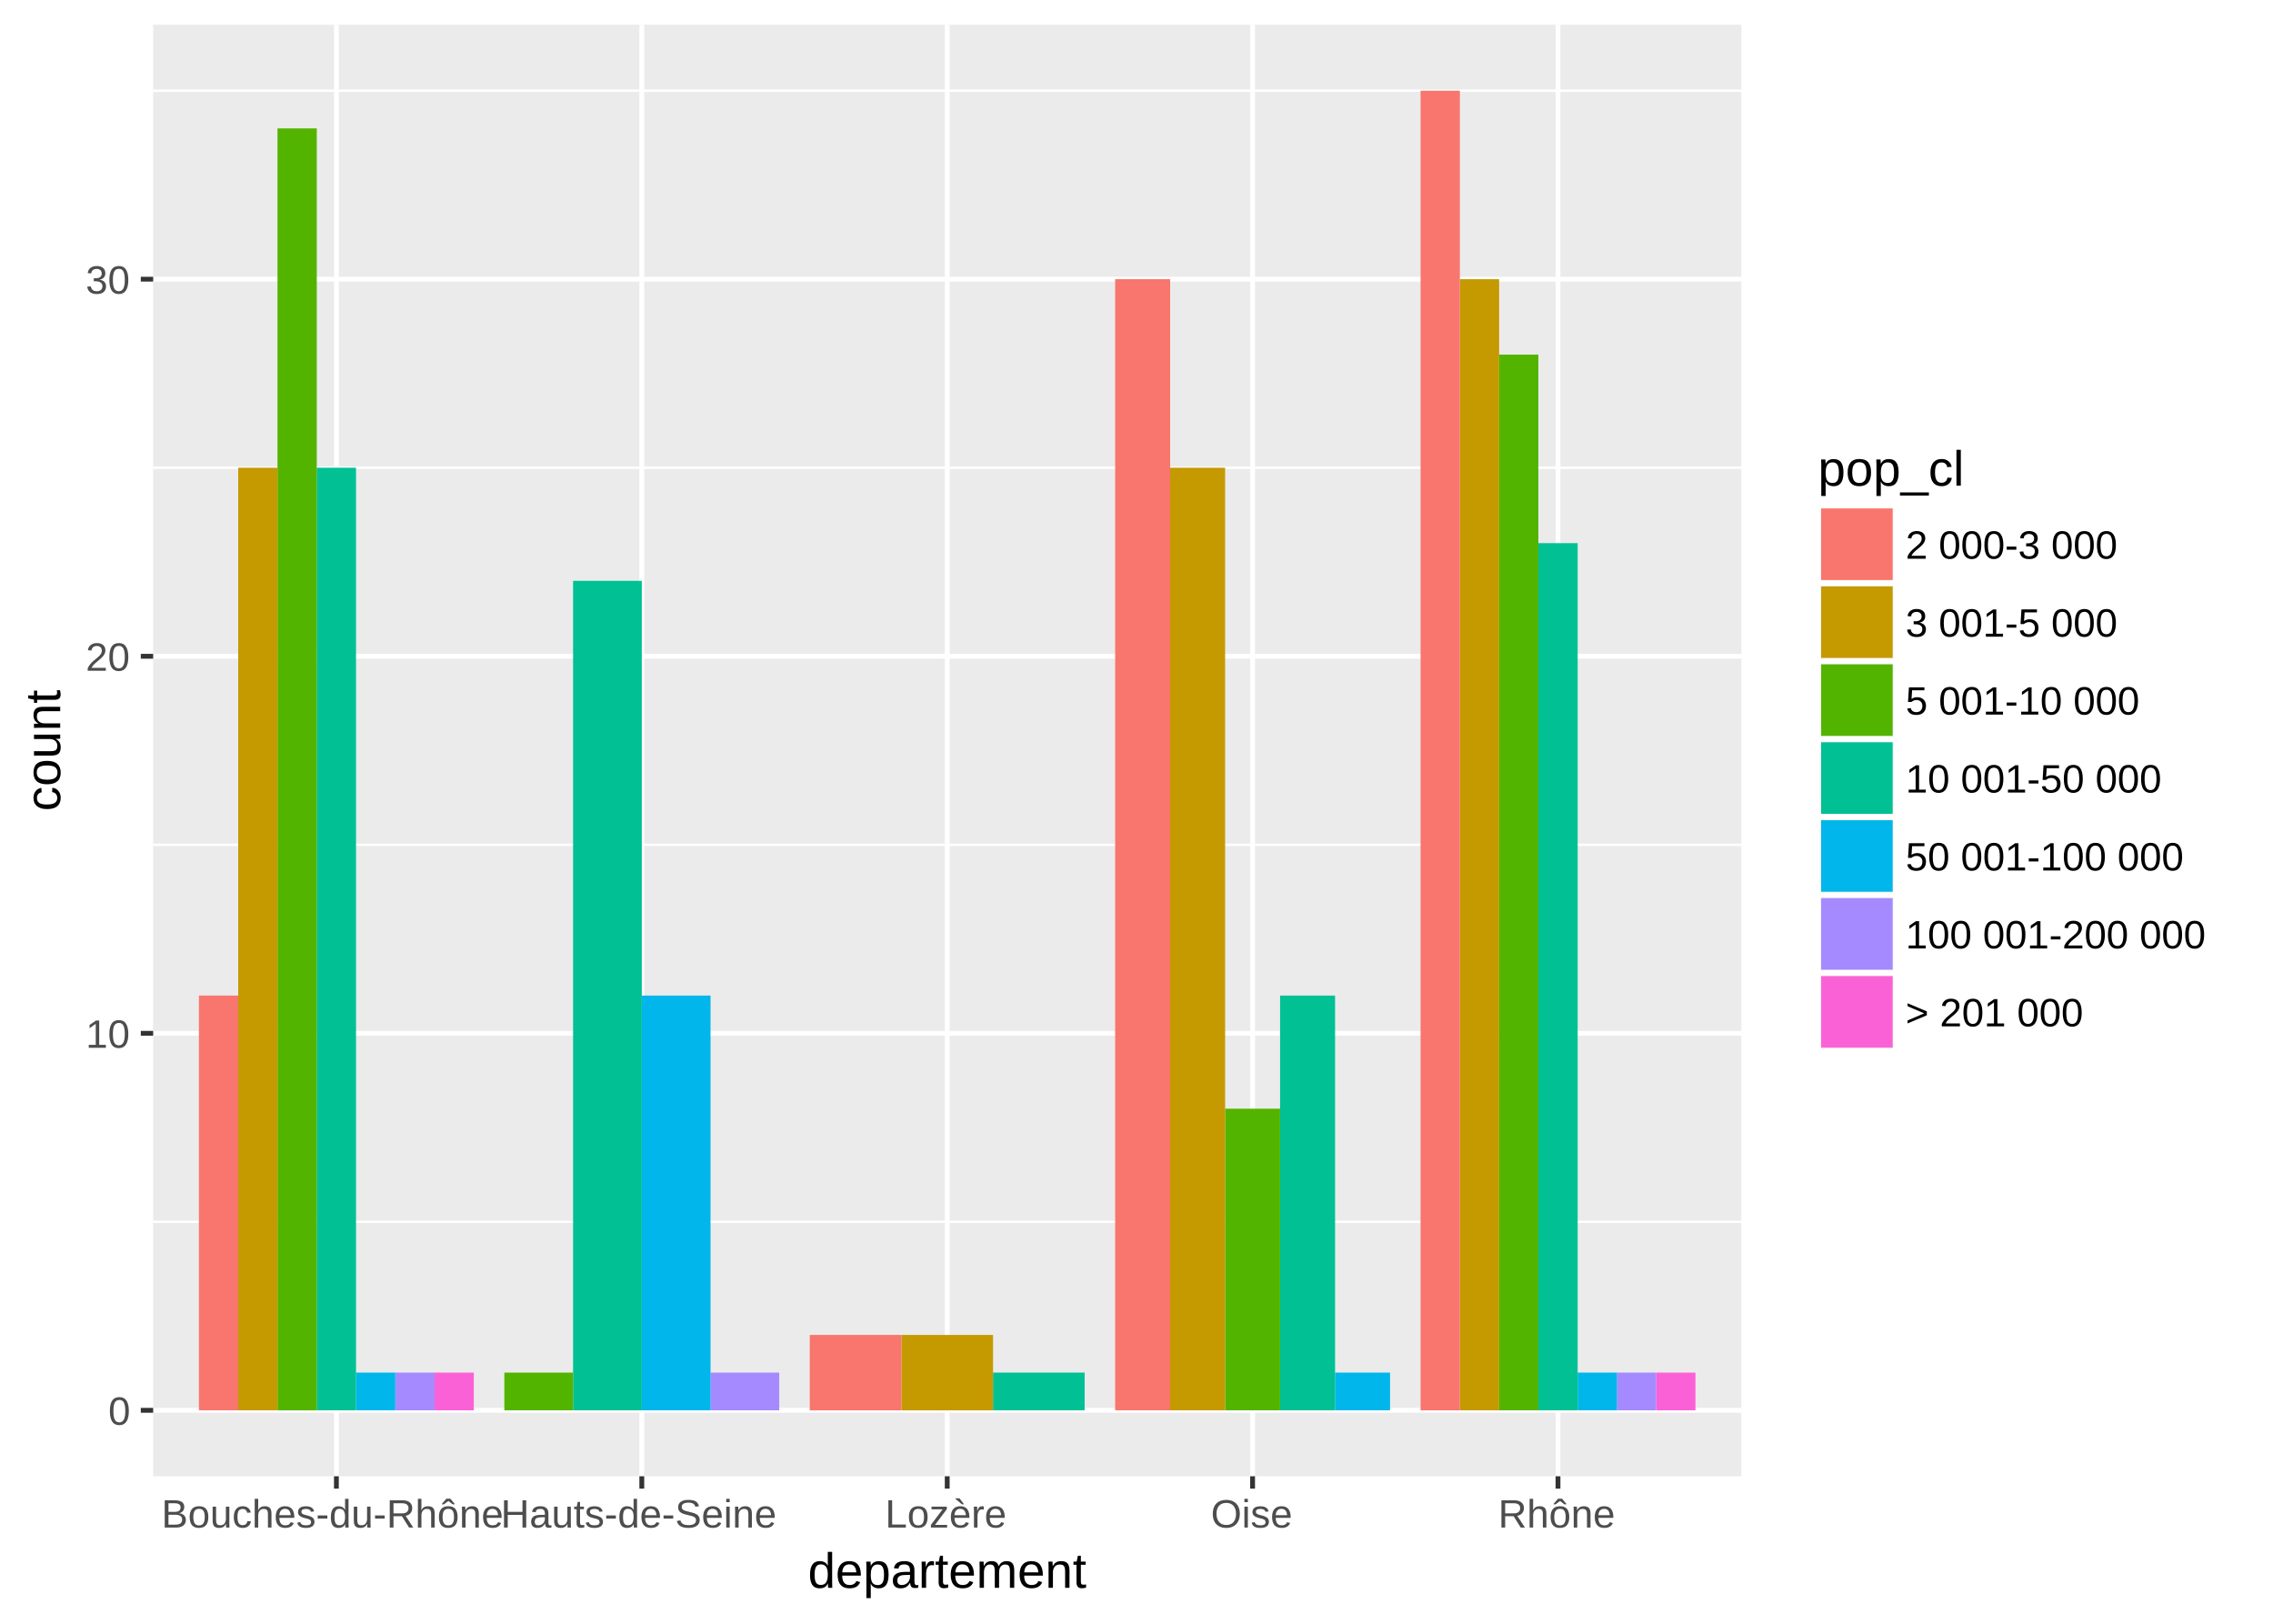
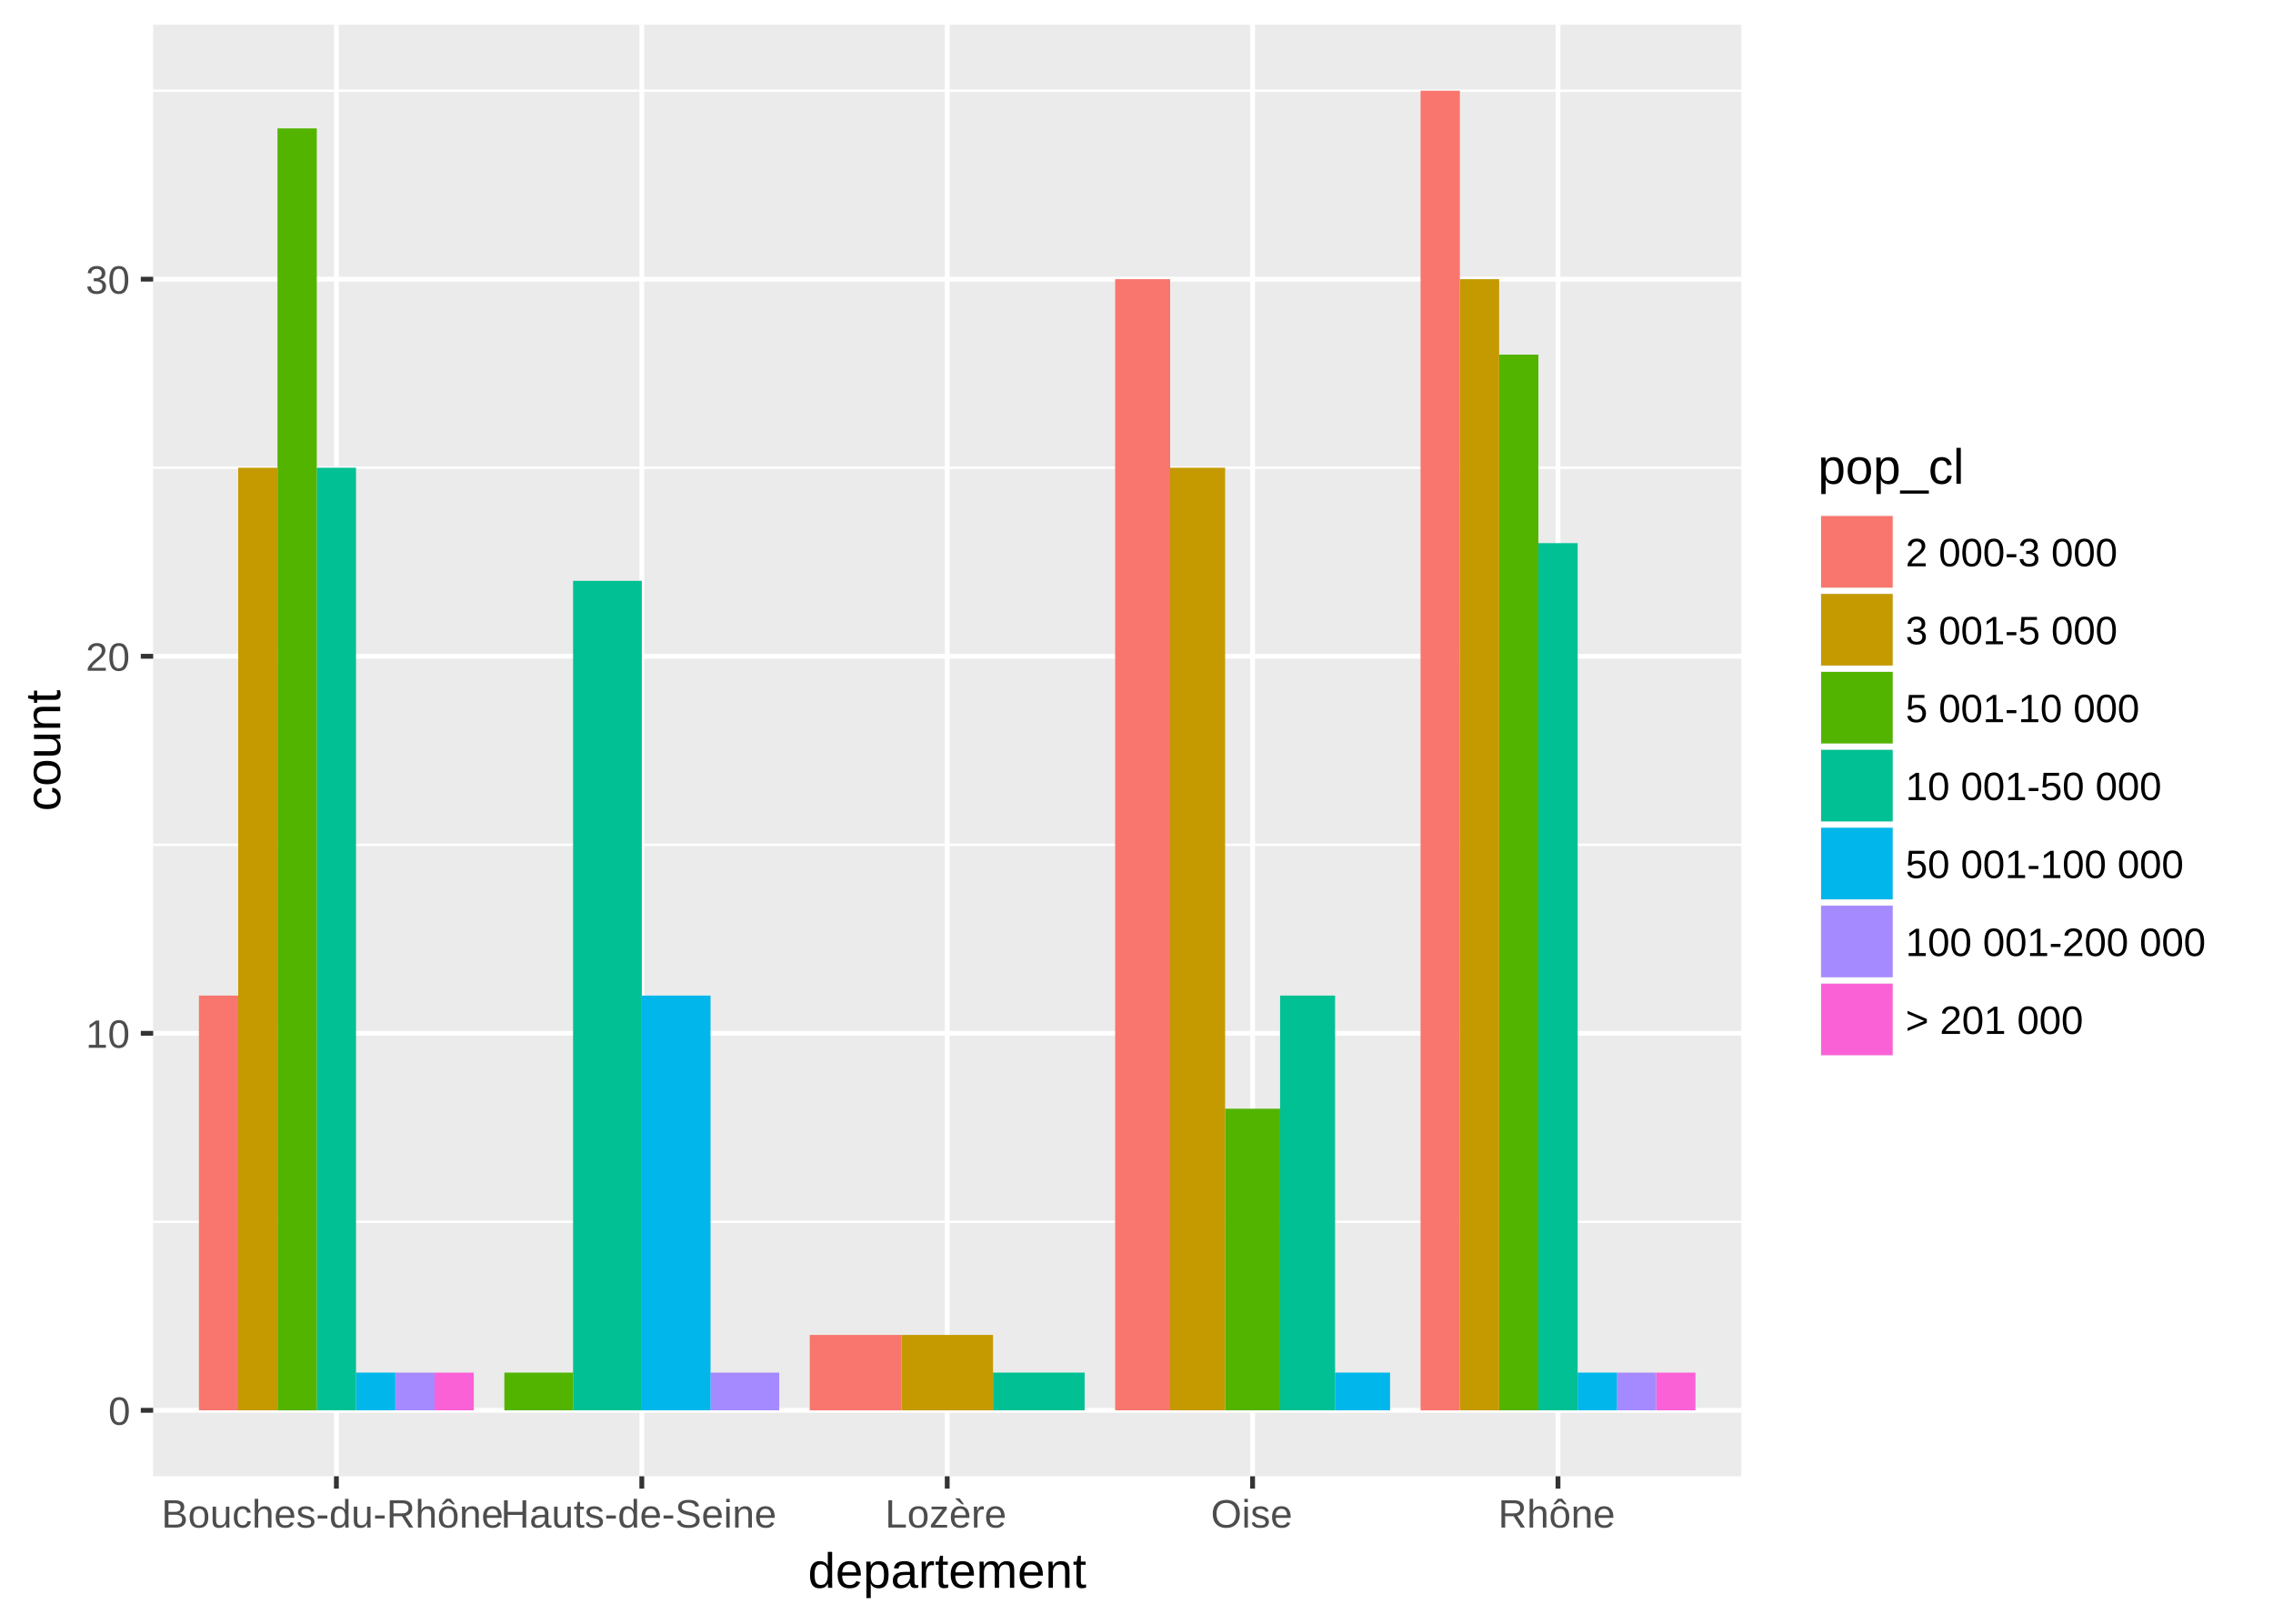
<svg xmlns="http://www.w3.org/2000/svg" viewBox="0 0 504.00 360.00">
  <defs>
    <style type="text/css">
    line, polyline, path, rect, circle {
      fill: none;
      stroke: #000000;
      stroke-linecap: round;
      stroke-linejoin: round;
      stroke-miterlimit: 10.00;
    }
  </style>
  </defs>
  <rect width="100%" height="100%" style="stroke: none; fill: #FFFFFF;" />
  <rect x="0.00" y="0.00" width="504.00" height="360.00" style="stroke-width: 1.07; stroke: #FFFFFF; fill: #FFFFFF;" />
  <defs>
    <clipPath id="cpMzMuOTU2MnwzODYuMDk1fDMyNy4zMTN8NS40Nzk0NQ==">
      <rect x="33.96" y="5.48" width="352.14" height="321.83" />
    </clipPath>
  </defs>
  <rect x="33.96" y="5.48" width="352.14" height="321.83" style="stroke-width: 1.07; stroke: none; fill: #EBEBEB;" clip-path="url(#cpMzMuOTU2MnwzODYuMDk1fDMyNy4zMTN8NS40Nzk0NQ==)" />
  <polyline points="33.96,270.89 386.10,270.89 " style="stroke-width: 0.53; stroke: #FFFFFF; stroke-linecap: butt;" clip-path="url(#cpMzMuOTU2MnwzODYuMDk1fDMyNy4zMTN8NS40Nzk0NQ==)" />
  <polyline points="33.96,187.29 386.10,187.29 " style="stroke-width: 0.53; stroke: #FFFFFF; stroke-linecap: butt;" clip-path="url(#cpMzMuOTU2MnwzODYuMDk1fDMyNy4zMTN8NS40Nzk0NQ==)" />
  <polyline points="33.96,103.70 386.10,103.70 " style="stroke-width: 0.53; stroke: #FFFFFF; stroke-linecap: butt;" clip-path="url(#cpMzMuOTU2MnwzODYuMDk1fDMyNy4zMTN8NS40Nzk0NQ==)" />
  <polyline points="33.96,20.11 386.10,20.11 " style="stroke-width: 0.53; stroke: #FFFFFF; stroke-linecap: butt;" clip-path="url(#cpMzMuOTU2MnwzODYuMDk1fDMyNy4zMTN8NS40Nzk0NQ==)" />
  <polyline points="33.96,312.68 386.10,312.68 " style="stroke-width: 1.07; stroke: #FFFFFF; stroke-linecap: butt;" clip-path="url(#cpMzMuOTU2MnwzODYuMDk1fDMyNy4zMTN8NS40Nzk0NQ==)" />
  <polyline points="33.96,229.09 386.10,229.09 " style="stroke-width: 1.07; stroke: #FFFFFF; stroke-linecap: butt;" clip-path="url(#cpMzMuOTU2MnwzODYuMDk1fDMyNy4zMTN8NS40Nzk0NQ==)" />
  <polyline points="33.96,145.50 386.10,145.50 " style="stroke-width: 1.07; stroke: #FFFFFF; stroke-linecap: butt;" clip-path="url(#cpMzMuOTU2MnwzODYuMDk1fDMyNy4zMTN8NS40Nzk0NQ==)" />
  <polyline points="33.96,61.90 386.10,61.90 " style="stroke-width: 1.07; stroke: #FFFFFF; stroke-linecap: butt;" clip-path="url(#cpMzMuOTU2MnwzODYuMDk1fDMyNy4zMTN8NS40Nzk0NQ==)" />
  <polyline points="74.59,327.31 74.59,5.48 " style="stroke-width: 1.07; stroke: #FFFFFF; stroke-linecap: butt;" clip-path="url(#cpMzMuOTU2MnwzODYuMDk1fDMyNy4zMTN8NS40Nzk0NQ==)" />
  <polyline points="142.31,327.31 142.31,5.48 " style="stroke-width: 1.07; stroke: #FFFFFF; stroke-linecap: butt;" clip-path="url(#cpMzMuOTU2MnwzODYuMDk1fDMyNy4zMTN8NS40Nzk0NQ==)" />
  <polyline points="210.03,327.31 210.03,5.48 " style="stroke-width: 1.07; stroke: #FFFFFF; stroke-linecap: butt;" clip-path="url(#cpMzMuOTU2MnwzODYuMDk1fDMyNy4zMTN8NS40Nzk0NQ==)" />
  <polyline points="277.74,327.31 277.74,5.48 " style="stroke-width: 1.07; stroke: #FFFFFF; stroke-linecap: butt;" clip-path="url(#cpMzMuOTU2MnwzODYuMDk1fDMyNy4zMTN8NS40Nzk0NQ==)" />
  <polyline points="345.46,327.31 345.46,5.48 " style="stroke-width: 1.07; stroke: #FFFFFF; stroke-linecap: butt;" clip-path="url(#cpMzMuOTU2MnwzODYuMDk1fDMyNy4zMTN8NS40Nzk0NQ==)" />
  <rect x="96.35" y="304.32" width="8.71" height="8.36" style="stroke-width: 1.07; stroke: none; stroke-linecap: butt; fill: #FB61D7;" clip-path="url(#cpMzMuOTU2MnwzODYuMDk1fDMyNy4zMTN8NS40Nzk0NQ==)" />
  <rect x="87.65" y="304.32" width="8.71" height="8.36" style="stroke-width: 1.07; stroke: none; stroke-linecap: butt; fill: #A58AFF;" clip-path="url(#cpMzMuOTU2MnwzODYuMDk1fDMyNy4zMTN8NS40Nzk0NQ==)" />
  <rect x="78.94" y="304.32" width="8.71" height="8.36" style="stroke-width: 1.07; stroke: none; stroke-linecap: butt; fill: #00B6EB;" clip-path="url(#cpMzMuOTU2MnwzODYuMDk1fDMyNy4zMTN8NS40Nzk0NQ==)" />
  <rect x="70.23" y="103.70" width="8.71" height="208.98" style="stroke-width: 1.07; stroke: none; stroke-linecap: butt; fill: #00C094;" clip-path="url(#cpMzMuOTU2MnwzODYuMDk1fDMyNy4zMTN8NS40Nzk0NQ==)" />
  <rect x="61.53" y="28.47" width="8.71" height="284.22" style="stroke-width: 1.07; stroke: none; stroke-linecap: butt; fill: #53B400;" clip-path="url(#cpMzMuOTU2MnwzODYuMDk1fDMyNy4zMTN8NS40Nzk0NQ==)" />
  <rect x="52.82" y="103.70" width="8.71" height="208.98" style="stroke-width: 1.07; stroke: none; stroke-linecap: butt; fill: #C49A00;" clip-path="url(#cpMzMuOTU2MnwzODYuMDk1fDMyNy4zMTN8NS40Nzk0NQ==)" />
  <rect x="44.11" y="220.73" width="8.71" height="91.95" style="stroke-width: 1.07; stroke: none; stroke-linecap: butt; fill: #F8766D;" clip-path="url(#cpMzMuOTU2MnwzODYuMDk1fDMyNy4zMTN8NS40Nzk0NQ==)" />
  <rect x="157.54" y="304.32" width="15.24" height="8.36" style="stroke-width: 1.07; stroke: none; stroke-linecap: butt; fill: #A58AFF;" clip-path="url(#cpMzMuOTU2MnwzODYuMDk1fDMyNy4zMTN8NS40Nzk0NQ==)" />
  <rect x="142.31" y="220.73" width="15.24" height="91.95" style="stroke-width: 1.07; stroke: none; stroke-linecap: butt; fill: #00B6EB;" clip-path="url(#cpMzMuOTU2MnwzODYuMDk1fDMyNy4zMTN8NS40Nzk0NQ==)" />
  <rect x="127.07" y="128.78" width="15.24" height="183.90" style="stroke-width: 1.07; stroke: none; stroke-linecap: butt; fill: #00C094;" clip-path="url(#cpMzMuOTU2MnwzODYuMDk1fDMyNy4zMTN8NS40Nzk0NQ==)" />
  <rect x="111.83" y="304.32" width="15.24" height="8.36" style="stroke-width: 1.07; stroke: none; stroke-linecap: butt; fill: #53B400;" clip-path="url(#cpMzMuOTU2MnwzODYuMDk1fDMyNy4zMTN8NS40Nzk0NQ==)" />
  <rect x="220.18" y="304.32" width="20.32" height="8.36" style="stroke-width: 1.07; stroke: none; stroke-linecap: butt; fill: #00C094;" clip-path="url(#cpMzMuOTU2MnwzODYuMDk1fDMyNy4zMTN8NS40Nzk0NQ==)" />
  <rect x="199.87" y="295.97" width="20.32" height="16.72" style="stroke-width: 1.07; stroke: none; stroke-linecap: butt; fill: #C49A00;" clip-path="url(#cpMzMuOTU2MnwzODYuMDk1fDMyNy4zMTN8NS40Nzk0NQ==)" />
  <rect x="179.55" y="295.97" width="20.32" height="16.72" style="stroke-width: 1.07; stroke: none; stroke-linecap: butt; fill: #F8766D;" clip-path="url(#cpMzMuOTU2MnwzODYuMDk1fDMyNy4zMTN8NS40Nzk0NQ==)" />
  <rect x="296.03" y="304.32" width="12.19" height="8.36" style="stroke-width: 1.07; stroke: none; stroke-linecap: butt; fill: #00B6EB;" clip-path="url(#cpMzMuOTU2MnwzODYuMDk1fDMyNy4zMTN8NS40Nzk0NQ==)" />
  <rect x="283.84" y="220.73" width="12.19" height="91.95" style="stroke-width: 1.07; stroke: none; stroke-linecap: butt; fill: #00C094;" clip-path="url(#cpMzMuOTU2MnwzODYuMDk1fDMyNy4zMTN8NS40Nzk0NQ==)" />
  <rect x="271.65" y="245.81" width="12.19" height="66.87" style="stroke-width: 1.07; stroke: none; stroke-linecap: butt; fill: #53B400;" clip-path="url(#cpMzMuOTU2MnwzODYuMDk1fDMyNy4zMTN8NS40Nzk0NQ==)" />
  <rect x="259.46" y="103.70" width="12.19" height="208.98" style="stroke-width: 1.07; stroke: none; stroke-linecap: butt; fill: #C49A00;" clip-path="url(#cpMzMuOTU2MnwzODYuMDk1fDMyNy4zMTN8NS40Nzk0NQ==)" />
  <rect x="247.27" y="61.90" width="12.19" height="250.78" style="stroke-width: 1.07; stroke: none; stroke-linecap: butt; fill: #F8766D;" clip-path="url(#cpMzMuOTU2MnwzODYuMDk1fDMyNy4zMTN8NS40Nzk0NQ==)" />
  <rect x="367.23" y="304.32" width="8.71" height="8.36" style="stroke-width: 1.07; stroke: none; stroke-linecap: butt; fill: #FB61D7;" clip-path="url(#cpMzMuOTU2MnwzODYuMDk1fDMyNy4zMTN8NS40Nzk0NQ==)" />
  <rect x="358.52" y="304.32" width="8.71" height="8.36" style="stroke-width: 1.07; stroke: none; stroke-linecap: butt; fill: #A58AFF;" clip-path="url(#cpMzMuOTU2MnwzODYuMDk1fDMyNy4zMTN8NS40Nzk0NQ==)" />
  <rect x="349.82" y="304.32" width="8.71" height="8.36" style="stroke-width: 1.07; stroke: none; stroke-linecap: butt; fill: #00B6EB;" clip-path="url(#cpMzMuOTU2MnwzODYuMDk1fDMyNy4zMTN8NS40Nzk0NQ==)" />
  <rect x="341.11" y="120.42" width="8.71" height="192.26" style="stroke-width: 1.07; stroke: none; stroke-linecap: butt; fill: #00C094;" clip-path="url(#cpMzMuOTU2MnwzODYuMDk1fDMyNy4zMTN8NS40Nzk0NQ==)" />
  <rect x="332.40" y="78.62" width="8.71" height="234.06" style="stroke-width: 1.07; stroke: none; stroke-linecap: butt; fill: #53B400;" clip-path="url(#cpMzMuOTU2MnwzODYuMDk1fDMyNy4zMTN8NS40Nzk0NQ==)" />
  <rect x="323.70" y="61.90" width="8.71" height="250.78" style="stroke-width: 1.07; stroke: none; stroke-linecap: butt; fill: #C49A00;" clip-path="url(#cpMzMuOTU2MnwzODYuMDk1fDMyNy4zMTN8NS40Nzk0NQ==)" />
  <rect x="314.99" y="20.11" width="8.71" height="292.58" style="stroke-width: 1.07; stroke: none; stroke-linecap: butt; fill: #F8766D;" clip-path="url(#cpMzMuOTU2MnwzODYuMDk1fDMyNy4zMTN8NS40Nzk0NQ==)" />
  <defs>
    <clipPath id="cpMHw1MDR8MzYwfDA=">
      <rect x="0.00" y="0.00" width="504.00" height="360.00" />
    </clipPath>
  </defs>
  <g clip-path="url(#cpMHw1MDR8MzYwfDA=)">
    <text x="24.02" y="315.90" style="font-size: 8.80px; fill: #4D4D4D; font-family: Arial;" textLength="5.01px" lengthAdjust="spacingAndGlyphs">0</text>
  </g>
  <g clip-path="url(#cpMHw1MDR8MzYwfDA=)">
    <text x="19.01" y="232.31" style="font-size: 8.80px; fill: #4D4D4D; font-family: Arial;" textLength="10.01px" lengthAdjust="spacingAndGlyphs">10</text>
  </g>
  <g clip-path="url(#cpMHw1MDR8MzYwfDA=)">
    <text x="19.01" y="148.72" style="font-size: 8.80px; fill: #4D4D4D; font-family: Arial;" textLength="10.01px" lengthAdjust="spacingAndGlyphs">20</text>
  </g>
  <g clip-path="url(#cpMHw1MDR8MzYwfDA=)">
    <text x="19.01" y="65.12" style="font-size: 8.80px; fill: #4D4D4D; font-family: Arial;" textLength="10.01px" lengthAdjust="spacingAndGlyphs">30</text>
  </g>
  <polyline points="31.22,312.68 33.96,312.68 " style="stroke-width: 1.07; stroke: #333333; stroke-linecap: butt;" clip-path="url(#cpMHw1MDR8MzYwfDA=)" />
  <polyline points="31.22,229.09 33.96,229.09 " style="stroke-width: 1.07; stroke: #333333; stroke-linecap: butt;" clip-path="url(#cpMHw1MDR8MzYwfDA=)" />
  <polyline points="31.22,145.50 33.96,145.50 " style="stroke-width: 1.07; stroke: #333333; stroke-linecap: butt;" clip-path="url(#cpMHw1MDR8MzYwfDA=)" />
  <polyline points="31.22,61.90 33.96,61.90 " style="stroke-width: 1.07; stroke: #333333; stroke-linecap: butt;" clip-path="url(#cpMHw1MDR8MzYwfDA=)" />
  <polyline points="74.59,330.05 74.59,327.31 " style="stroke-width: 1.07; stroke: #333333; stroke-linecap: butt;" clip-path="url(#cpMHw1MDR8MzYwfDA=)" />
  <polyline points="142.31,330.05 142.31,327.31 " style="stroke-width: 1.07; stroke: #333333; stroke-linecap: butt;" clip-path="url(#cpMHw1MDR8MzYwfDA=)" />
  <polyline points="210.03,330.05 210.03,327.31 " style="stroke-width: 1.07; stroke: #333333; stroke-linecap: butt;" clip-path="url(#cpMHw1MDR8MzYwfDA=)" />
  <polyline points="277.74,330.05 277.74,327.31 " style="stroke-width: 1.07; stroke: #333333; stroke-linecap: butt;" clip-path="url(#cpMHw1MDR8MzYwfDA=)" />
  <polyline points="345.46,330.05 345.46,327.31 " style="stroke-width: 1.07; stroke: #333333; stroke-linecap: butt;" clip-path="url(#cpMHw1MDR8MzYwfDA=)" />
  <g clip-path="url(#cpMHw1MDR8MzYwfDA=)">
    <text x="35.81" y="338.68" style="font-size: 8.80px; fill: #4D4D4D; font-family: Arial;" textLength="77.55px" lengthAdjust="spacingAndGlyphs">Bouches-du-Rhône</text>
  </g>
  <g clip-path="url(#cpMHw1MDR8MzYwfDA=)">
    <text x="111.04" y="338.68" style="font-size: 8.80px; fill: #4D4D4D; font-family: Arial;" textLength="62.53px" lengthAdjust="spacingAndGlyphs">Hauts-de-Seine</text>
  </g>
  <g clip-path="url(#cpMHw1MDR8MzYwfDA=)">
    <text x="196.27" y="338.68" style="font-size: 8.80px; fill: #4D4D4D; font-family: Arial;" textLength="27.52px" lengthAdjust="spacingAndGlyphs">Lozère</text>
  </g>
  <g clip-path="url(#cpMHw1MDR8MzYwfDA=)">
    <text x="268.49" y="338.68" style="font-size: 8.80px; fill: #4D4D4D; font-family: Arial;" textLength="18.51px" lengthAdjust="spacingAndGlyphs">Oise</text>
  </g>
  <g clip-path="url(#cpMHw1MDR8MzYwfDA=)">
    <text x="332.20" y="338.68" style="font-size: 8.80px; fill: #4D4D4D; font-family: Arial;" textLength="26.52px" lengthAdjust="spacingAndGlyphs">Rhône</text>
  </g>
  <g clip-path="url(#cpMHw1MDR8MzYwfDA=)">
    <text x="179.14" y="352.04" style="font-size: 11.00px; font-family: Arial;" textLength="61.76px" lengthAdjust="spacingAndGlyphs">departement</text>
  </g>
  <g clip-path="url(#cpMHw1MDR8MzYwfDA=)">
    <text transform="translate(13.35,179.85) rotate(-90)" style="font-size: 11.00px; font-family: Arial;" textLength="26.91px" lengthAdjust="spacingAndGlyphs">count</text>
  </g>
-   <rect x="397.43" y="94.14" width="101.09" height="144.52" style="stroke-width: 1.07; stroke: none; fill: #FFFFFF;" clip-path="url(#cpMHw1MDR8MzYwfDA=)" />
+   <rect x="397.43" y="92.46" width="101.09" height="147.87" style="stroke-width: 1.07; stroke: none; fill: #FFFFFF;" clip-path="url(#cpMHw1MDR8MzYwfDA=)" />
  <g clip-path="url(#cpMHw1MDR8MzYwfDA=)">
-     <text x="403.10" y="107.69" style="font-size: 11.00px; font-family: Arial;" textLength="32.41px" lengthAdjust="spacingAndGlyphs">pop_cl</text>
+     <text x="403.10" y="107.26" style="font-size: 11.00px; font-family: Arial;" textLength="32.41px" lengthAdjust="spacingAndGlyphs">pop_cl</text>
  </g>
-   <rect x="403.10" y="112.03" width="17.28" height="17.28" style="stroke-width: 1.07; stroke: #FFFFFF; fill: #F2F2F2;" clip-path="url(#cpMHw1MDR8MzYwfDA=)" />
-   <rect x="403.81" y="112.73" width="15.86" height="15.86" style="stroke-width: 1.07; stroke: none; stroke-linejoin: miter; fill: #F8766D;" clip-path="url(#cpMHw1MDR8MzYwfDA=)" />
-   <rect x="403.10" y="129.31" width="17.28" height="17.28" style="stroke-width: 1.07; stroke: #FFFFFF; fill: #F2F2F2;" clip-path="url(#cpMHw1MDR8MzYwfDA=)" />
-   <rect x="403.81" y="130.01" width="15.86" height="15.86" style="stroke-width: 1.07; stroke: none; stroke-linejoin: miter; fill: #C49A00;" clip-path="url(#cpMHw1MDR8MzYwfDA=)" />
-   <rect x="403.10" y="146.59" width="17.28" height="17.28" style="stroke-width: 1.07; stroke: #FFFFFF; fill: #F2F2F2;" clip-path="url(#cpMHw1MDR8MzYwfDA=)" />
-   <rect x="403.81" y="147.29" width="15.86" height="15.86" style="stroke-width: 1.07; stroke: none; stroke-linejoin: miter; fill: #53B400;" clip-path="url(#cpMHw1MDR8MzYwfDA=)" />
-   <rect x="403.10" y="163.87" width="17.28" height="17.28" style="stroke-width: 1.07; stroke: #FFFFFF; fill: #F2F2F2;" clip-path="url(#cpMHw1MDR8MzYwfDA=)" />
-   <rect x="403.81" y="164.57" width="15.86" height="15.86" style="stroke-width: 1.07; stroke: none; stroke-linejoin: miter; fill: #00C094;" clip-path="url(#cpMHw1MDR8MzYwfDA=)" />
-   <rect x="403.10" y="181.15" width="17.28" height="17.28" style="stroke-width: 1.07; stroke: #FFFFFF; fill: #F2F2F2;" clip-path="url(#cpMHw1MDR8MzYwfDA=)" />
-   <rect x="403.81" y="181.85" width="15.86" height="15.86" style="stroke-width: 1.07; stroke: none; stroke-linejoin: miter; fill: #00B6EB;" clip-path="url(#cpMHw1MDR8MzYwfDA=)" />
-   <rect x="403.10" y="198.43" width="17.28" height="17.28" style="stroke-width: 1.07; stroke: #FFFFFF; fill: #F2F2F2;" clip-path="url(#cpMHw1MDR8MzYwfDA=)" />
-   <rect x="403.81" y="199.13" width="15.86" height="15.86" style="stroke-width: 1.07; stroke: none; stroke-linejoin: miter; fill: #A58AFF;" clip-path="url(#cpMHw1MDR8MzYwfDA=)" />
-   <rect x="403.10" y="215.71" width="17.28" height="17.28" style="stroke-width: 1.07; stroke: #FFFFFF; fill: #F2F2F2;" clip-path="url(#cpMHw1MDR8MzYwfDA=)" />
-   <rect x="403.81" y="216.41" width="15.86" height="15.86" style="stroke-width: 1.07; stroke: none; stroke-linejoin: miter; fill: #FB61D7;" clip-path="url(#cpMHw1MDR8MzYwfDA=)" />
+   <rect x="403.10" y="113.70" width="17.28" height="17.28" style="stroke-width: 1.07; stroke: #FFFFFF; fill: #F2F2F2;" clip-path="url(#cpMHw1MDR8MzYwfDA=)" />
+   <rect x="403.81" y="114.41" width="15.86" height="15.86" style="stroke-width: 1.07; stroke: none; stroke-linejoin: miter; fill: #F8766D;" clip-path="url(#cpMHw1MDR8MzYwfDA=)" />
+   <rect x="403.10" y="130.98" width="17.28" height="17.28" style="stroke-width: 1.07; stroke: #FFFFFF; fill: #F2F2F2;" clip-path="url(#cpMHw1MDR8MzYwfDA=)" />
+   <rect x="403.81" y="131.69" width="15.86" height="15.86" style="stroke-width: 1.07; stroke: none; stroke-linejoin: miter; fill: #C49A00;" clip-path="url(#cpMHw1MDR8MzYwfDA=)" />
+   <rect x="403.10" y="148.26" width="17.28" height="17.28" style="stroke-width: 1.07; stroke: #FFFFFF; fill: #F2F2F2;" clip-path="url(#cpMHw1MDR8MzYwfDA=)" />
+   <rect x="403.81" y="148.97" width="15.86" height="15.86" style="stroke-width: 1.07; stroke: none; stroke-linejoin: miter; fill: #53B400;" clip-path="url(#cpMHw1MDR8MzYwfDA=)" />
+   <rect x="403.10" y="165.54" width="17.28" height="17.28" style="stroke-width: 1.07; stroke: #FFFFFF; fill: #F2F2F2;" clip-path="url(#cpMHw1MDR8MzYwfDA=)" />
+   <rect x="403.81" y="166.25" width="15.86" height="15.86" style="stroke-width: 1.07; stroke: none; stroke-linejoin: miter; fill: #00C094;" clip-path="url(#cpMHw1MDR8MzYwfDA=)" />
+   <rect x="403.10" y="182.82" width="17.28" height="17.28" style="stroke-width: 1.07; stroke: #FFFFFF; fill: #F2F2F2;" clip-path="url(#cpMHw1MDR8MzYwfDA=)" />
+   <rect x="403.81" y="183.53" width="15.86" height="15.86" style="stroke-width: 1.07; stroke: none; stroke-linejoin: miter; fill: #00B6EB;" clip-path="url(#cpMHw1MDR8MzYwfDA=)" />
+   <rect x="403.10" y="200.10" width="17.28" height="17.28" style="stroke-width: 1.07; stroke: #FFFFFF; fill: #F2F2F2;" clip-path="url(#cpMHw1MDR8MzYwfDA=)" />
+   <rect x="403.81" y="200.81" width="15.86" height="15.86" style="stroke-width: 1.07; stroke: none; stroke-linejoin: miter; fill: #A58AFF;" clip-path="url(#cpMHw1MDR8MzYwfDA=)" />
+   <rect x="403.10" y="217.38" width="17.28" height="17.28" style="stroke-width: 1.07; stroke: #FFFFFF; fill: #F2F2F2;" clip-path="url(#cpMHw1MDR8MzYwfDA=)" />
+   <rect x="403.81" y="218.09" width="15.86" height="15.86" style="stroke-width: 1.07; stroke: none; stroke-linejoin: miter; fill: #FB61D7;" clip-path="url(#cpMHw1MDR8MzYwfDA=)" />
  <g clip-path="url(#cpMHw1MDR8MzYwfDA=)">
-     <text x="422.54" y="123.88" style="font-size: 8.80px; font-family: Arial;" textLength="48.04px" lengthAdjust="spacingAndGlyphs">2 000-3 000</text>
+     <text x="422.54" y="125.56" style="font-size: 8.80px; font-family: Arial;" textLength="48.04px" lengthAdjust="spacingAndGlyphs">2 000-3 000</text>
  </g>
  <g clip-path="url(#cpMHw1MDR8MzYwfDA=)">
-     <text x="422.54" y="141.16" style="font-size: 8.80px; font-family: Arial;" textLength="48.04px" lengthAdjust="spacingAndGlyphs">3 001-5 000</text>
+     <text x="422.54" y="142.84" style="font-size: 8.80px; font-family: Arial;" textLength="48.04px" lengthAdjust="spacingAndGlyphs">3 001-5 000</text>
  </g>
  <g clip-path="url(#cpMHw1MDR8MzYwfDA=)">
-     <text x="422.54" y="158.44" style="font-size: 8.80px; font-family: Arial;" textLength="53.05px" lengthAdjust="spacingAndGlyphs">5 001-10 000</text>
+     <text x="422.54" y="160.12" style="font-size: 8.80px; font-family: Arial;" textLength="53.05px" lengthAdjust="spacingAndGlyphs">5 001-10 000</text>
  </g>
  <g clip-path="url(#cpMHw1MDR8MzYwfDA=)">
-     <text x="422.54" y="175.72" style="font-size: 8.80px; font-family: Arial;" textLength="58.05px" lengthAdjust="spacingAndGlyphs">10 001-50 000</text>
+     <text x="422.54" y="177.40" style="font-size: 8.80px; font-family: Arial;" textLength="58.05px" lengthAdjust="spacingAndGlyphs">10 001-50 000</text>
  </g>
  <g clip-path="url(#cpMHw1MDR8MzYwfDA=)">
-     <text x="422.54" y="193.00" style="font-size: 8.80px; font-family: Arial;" textLength="63.06px" lengthAdjust="spacingAndGlyphs">50 001-100 000</text>
+     <text x="422.54" y="194.68" style="font-size: 8.80px; font-family: Arial;" textLength="63.06px" lengthAdjust="spacingAndGlyphs">50 001-100 000</text>
  </g>
  <g clip-path="url(#cpMHw1MDR8MzYwfDA=)">
-     <text x="422.54" y="210.28" style="font-size: 8.80px; font-family: Arial;" textLength="68.06px" lengthAdjust="spacingAndGlyphs">100 001-200 000</text>
+     <text x="422.54" y="211.96" style="font-size: 8.80px; font-family: Arial;" textLength="68.06px" lengthAdjust="spacingAndGlyphs">100 001-200 000</text>
  </g>
  <g clip-path="url(#cpMHw1MDR8MzYwfDA=)">
-     <text x="422.54" y="227.56" style="font-size: 8.80px; font-family: Arial;" textLength="40.29px" lengthAdjust="spacingAndGlyphs">&gt; 201 000</text>
+     <text x="422.54" y="229.24" style="font-size: 8.80px; font-family: Arial;" textLength="40.29px" lengthAdjust="spacingAndGlyphs">&gt; 201 000</text>
  </g>
</svg>
